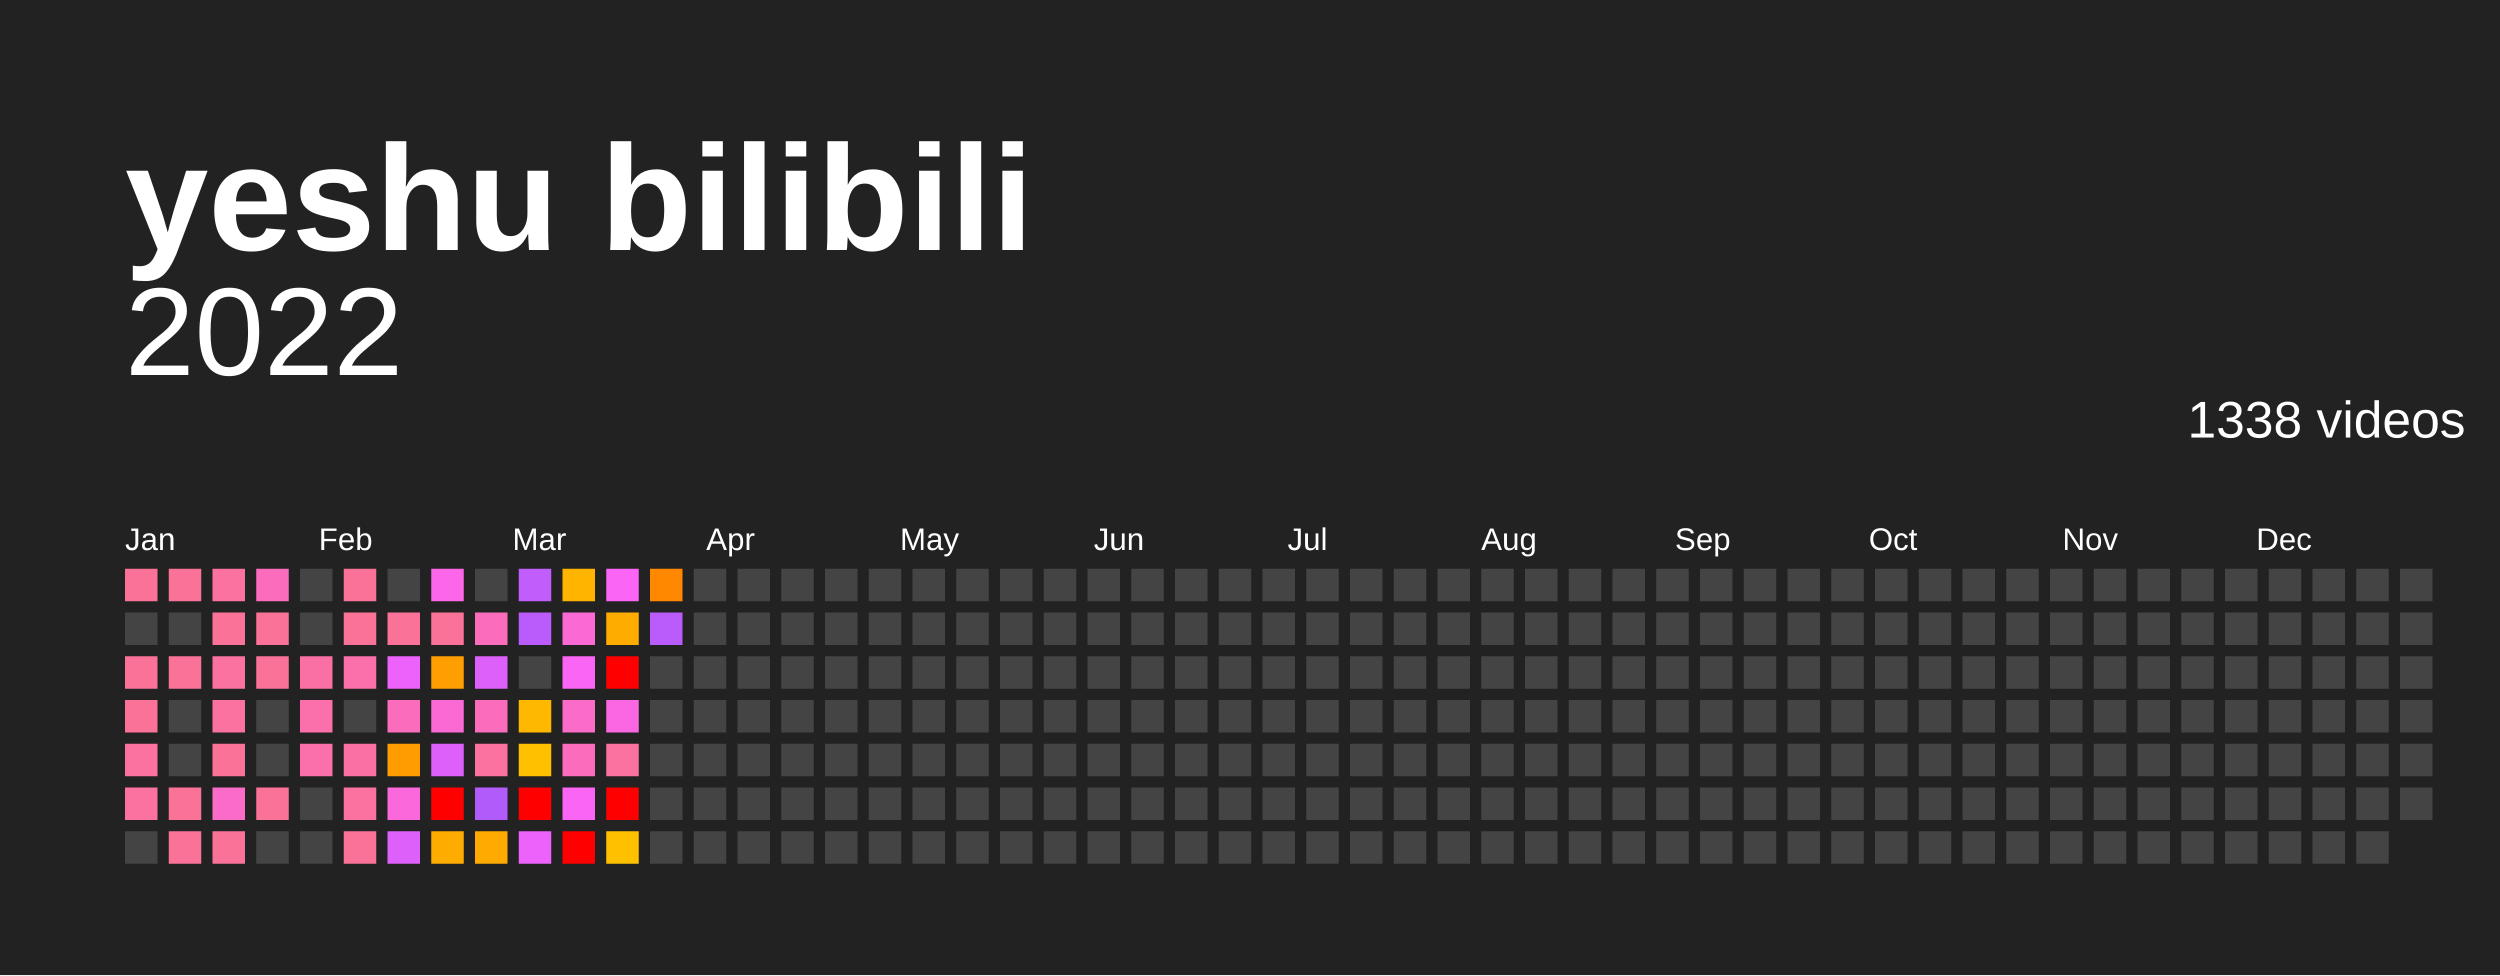
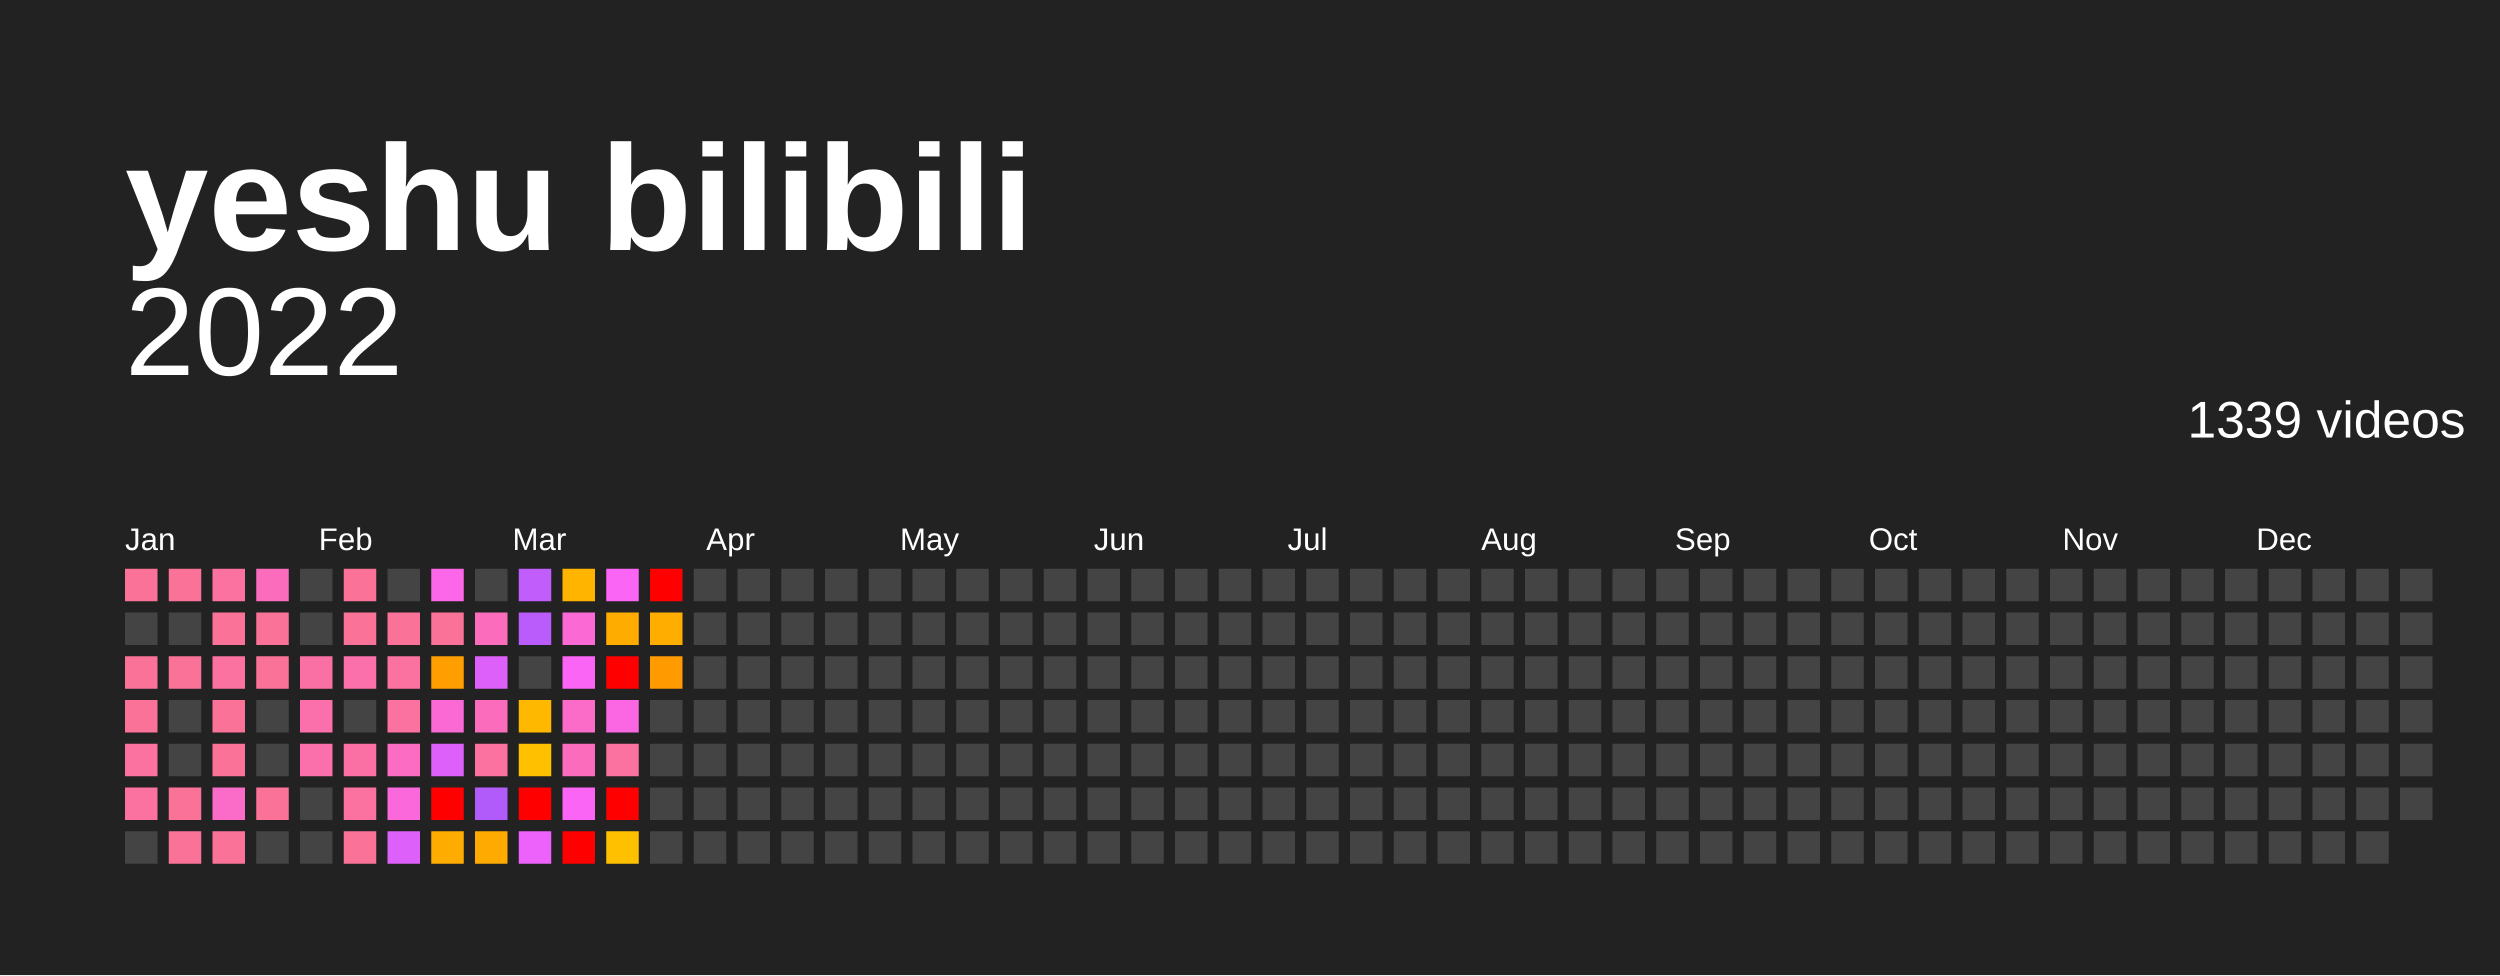
<svg xmlns="http://www.w3.org/2000/svg" baseProfile="full" height="78mm" version="1.1" viewBox="0,0,200,78" width="200mm">
  <defs />
  <rect fill="#222222" height="78" width="200" x="0" y="0" />
  <text fill="#FFFFFF" style="font-size:12px; font-family:Arial; font-weight:bold;" x="10" y="20">yeshu bilibili</text>
  <text alignment-baseline="hanging" fill="#FFFFFF" style="font-size:10.0px; font-family:Arial;" x="10" y="30">2022</text>
-   <text alignment-baseline="hanging" fill="#FFFFFF" style="font-size:4.125px; font-family:Arial;" x="175" y="35">1338 videos</text>
+   <text alignment-baseline="hanging" fill="#FFFFFF" style="font-size:4.125px; font-family:Arial;" x="175" y="35">1339 videos</text>
  <text fill="#FFFFFF" style="font-size:2.5px; font-family:Arial" x="10.0" y="44">Jan</text>
  <text fill="#FFFFFF" style="font-size:2.5px; font-family:Arial" x="25.5" y="44">Feb</text>
  <text fill="#FFFFFF" style="font-size:2.5px; font-family:Arial" x="41.0" y="44">Mar</text>
  <text fill="#FFFFFF" style="font-size:2.5px; font-family:Arial" x="56.5" y="44">Apr</text>
  <text fill="#FFFFFF" style="font-size:2.5px; font-family:Arial" x="72.0" y="44">May</text>
  <text fill="#FFFFFF" style="font-size:2.5px; font-family:Arial" x="87.5" y="44">Jun</text>
  <text fill="#FFFFFF" style="font-size:2.5px; font-family:Arial" x="103.0" y="44">Jul</text>
  <text fill="#FFFFFF" style="font-size:2.5px; font-family:Arial" x="118.5" y="44">Aug</text>
  <text fill="#FFFFFF" style="font-size:2.5px; font-family:Arial" x="134.0" y="44">Sep</text>
  <text fill="#FFFFFF" style="font-size:2.5px; font-family:Arial" x="149.5" y="44">Oct</text>
  <text fill="#FFFFFF" style="font-size:2.5px; font-family:Arial" x="165.0" y="44">Nov</text>
  <text fill="#FFFFFF" style="font-size:2.5px; font-family:Arial" x="180.5" y="44">Dec</text>
  <rect fill="#fb7299" height="2.6" width="2.6" x="10.0" y="45.5" />
  <rect fill="#444444" height="2.6" width="2.6" x="10.0" y="49.0" />
  <rect fill="#fb7299" height="2.6" width="2.6" x="10.0" y="52.5" />
  <rect fill="#fb7299" height="2.6" width="2.6" x="10.0" y="56.0" />
  <rect fill="#fb719f" height="2.6" width="2.6" x="10.0" y="59.5" />
  <rect fill="#fb719f" height="2.6" width="2.6" x="10.0" y="63.0" />
  <rect fill="#444444" height="2.6" width="2.6" x="10.0" y="66.5" />
  <rect fill="#fb7299" height="2.6" width="2.6" x="13.5" y="45.5" />
  <rect fill="#444444" height="2.6" width="2.6" x="13.5" y="49.0" />
  <rect fill="#fb7299" height="2.6" width="2.6" x="13.5" y="52.5" />
  <rect fill="#444444" height="2.6" width="2.6" x="13.5" y="56.0" />
  <rect fill="#444444" height="2.6" width="2.6" x="13.5" y="59.5" />
  <rect fill="#fb7299" height="2.6" width="2.6" x="13.5" y="63.0" />
  <rect fill="#fb7299" height="2.6" width="2.6" x="13.5" y="66.5" />
  <rect fill="#fb719f" height="2.6" width="2.6" x="17.0" y="45.5" />
  <rect fill="#fb7299" height="2.6" width="2.6" x="17.0" y="49.0" />
  <rect fill="#fb719f" height="2.6" width="2.6" x="17.0" y="52.5" />
-   <rect fill="#fb719f" height="2.6" width="2.6" x="17.0" y="56.0" />
+   <rect fill="#fb7299" height="2.6" width="2.6" x="17.0" y="56.0" />
  <rect fill="#fb7299" height="2.6" width="2.6" x="17.0" y="59.5" />
  <rect fill="#fb6bc8" height="2.6" width="2.6" x="17.0" y="63.0" />
  <rect fill="#fb7299" height="2.6" width="2.6" x="17.0" y="66.5" />
  <rect fill="#fb6dbc" height="2.6" width="2.6" x="20.5" y="45.5" />
  <rect fill="#fb7299" height="2.6" width="2.6" x="20.5" y="49.0" />
  <rect fill="#fb7299" height="2.6" width="2.6" x="20.5" y="52.5" />
  <rect fill="#444444" height="2.6" width="2.6" x="20.5" y="56.0" />
  <rect fill="#444444" height="2.6" width="2.6" x="20.5" y="59.5" />
  <rect fill="#fb7299" height="2.6" width="2.6" x="20.5" y="63.0" />
  <rect fill="#444444" height="2.6" width="2.6" x="20.5" y="66.5" />
  <rect fill="#444444" height="2.6" width="2.6" x="24.0" y="45.5" />
  <rect fill="#444444" height="2.6" width="2.6" x="24.0" y="49.0" />
  <rect fill="#fb70a4" height="2.6" width="2.6" x="24.0" y="52.5" />
  <rect fill="#fb6faa" height="2.6" width="2.6" x="24.0" y="56.0" />
  <rect fill="#fb6faa" height="2.6" width="2.6" x="24.0" y="59.5" />
  <rect fill="#444444" height="2.6" width="2.6" x="24.0" y="63.0" />
  <rect fill="#444444" height="2.6" width="2.6" x="24.0" y="66.5" />
  <rect fill="#fb7299" height="2.6" width="2.6" x="27.5" y="45.5" />
  <rect fill="#fb7299" height="2.6" width="2.6" x="27.5" y="49.0" />
  <rect fill="#fb6faa" height="2.6" width="2.6" x="27.5" y="52.5" />
  <rect fill="#444444" height="2.6" width="2.6" x="27.5" y="56.0" />
  <rect fill="#fb70a4" height="2.6" width="2.6" x="27.5" y="59.5" />
  <rect fill="#fb719f" height="2.6" width="2.6" x="27.5" y="63.0" />
  <rect fill="#fb7299" height="2.6" width="2.6" x="27.5" y="66.5" />
  <rect fill="#444444" height="2.6" width="2.6" x="31.0" y="45.5" />
  <rect fill="#fb7299" height="2.6" width="2.6" x="31.0" y="49.0" />
-   <rect fill="#ec62fb" height="2.6" width="2.6" x="31.0" y="52.5" />
-   <rect fill="#fb6dbc" height="2.6" width="2.6" x="31.0" y="56.0" />
-   <rect fill="#ff9c00" height="2.6" width="2.6" x="31.0" y="59.5" />
+   <rect fill="#fb719f" height="2.6" width="2.6" x="31.0" y="52.5" />
+   <rect fill="#fb719f" height="2.6" width="2.6" x="31.0" y="56.0" />
+   <rect fill="#fb6cc2" height="2.6" width="2.6" x="31.0" y="59.5" />
  <rect fill="#fb68db" height="2.6" width="2.6" x="31.0" y="63.0" />
  <rect fill="#de60fb" height="2.6" width="2.6" x="31.0" y="66.5" />
  <rect fill="#fb67e8" height="2.6" width="2.6" x="34.5" y="45.5" />
  <rect fill="#fb7299" height="2.6" width="2.6" x="34.5" y="49.0" />
  <rect fill="#ff9e00" height="2.6" width="2.6" x="34.5" y="52.5" />
  <rect fill="#fb69d5" height="2.6" width="2.6" x="34.5" y="56.0" />
  <rect fill="#de60fb" height="2.6" width="2.6" x="34.5" y="59.5" />
  <rect fill="red" height="2.6" width="2.6" x="34.5" y="63.0" />
  <rect fill="#ffac00" height="2.6" width="2.6" x="34.5" y="66.5" />
  <rect fill="#444444" height="2.6" width="2.6" x="38.0" y="45.5" />
  <rect fill="#fb6dbc" height="2.6" width="2.6" x="38.0" y="49.0" />
  <rect fill="#de60fb" height="2.6" width="2.6" x="38.0" y="52.5" />
  <rect fill="#fb6dbc" height="2.6" width="2.6" x="38.0" y="56.0" />
  <rect fill="#fb719f" height="2.6" width="2.6" x="38.0" y="59.5" />
  <rect fill="#b15bfb" height="2.6" width="2.6" x="38.0" y="63.0" />
  <rect fill="#ffaa00" height="2.6" width="2.6" x="38.0" y="66.5" />
  <rect fill="#c05dfb" height="2.6" width="2.6" x="41.5" y="45.5" />
  <rect fill="#b95cfb" height="2.6" width="2.6" x="41.5" y="49.0" />
  <rect fill="#444444" height="2.6" width="2.6" x="41.5" y="52.5" />
  <rect fill="#ffb800" height="2.6" width="2.6" x="41.5" y="56.0" />
  <rect fill="#ffc000" height="2.6" width="2.6" x="41.5" y="59.5" />
  <rect fill="red" height="2.6" width="2.6" x="41.5" y="63.0" />
  <rect fill="#ec62fb" height="2.6" width="2.6" x="41.5" y="66.5" />
  <rect fill="#ffb400" height="2.6" width="2.6" x="45.0" y="45.5" />
  <rect fill="#fb69d5" height="2.6" width="2.6" x="45.0" y="49.0" />
  <rect fill="#fb65f6" height="2.6" width="2.6" x="45.0" y="52.5" />
  <rect fill="#fb6bc8" height="2.6" width="2.6" x="45.0" y="56.0" />
  <rect fill="#fb6dbc" height="2.6" width="2.6" x="45.0" y="59.5" />
  <rect fill="#fb65f6" height="2.6" width="2.6" x="45.0" y="63.0" />
  <rect fill="red" height="2.6" width="2.6" x="45.0" y="66.5" />
  <rect fill="#fb65f6" height="2.6" width="2.6" x="48.5" y="45.5" />
  <rect fill="#ffac00" height="2.6" width="2.6" x="48.5" y="49.0" />
  <rect fill="red" height="2.6" width="2.6" x="48.5" y="52.5" />
  <rect fill="#fb67e2" height="2.6" width="2.6" x="48.5" y="56.0" />
  <rect fill="#fb719f" height="2.6" width="2.6" x="48.5" y="59.5" />
  <rect fill="red" height="2.6" width="2.6" x="48.5" y="63.0" />
  <rect fill="#ffc000" height="2.6" width="2.6" x="48.5" y="66.5" />
-   <rect fill="#ff8800" height="2.6" width="2.6" x="52.0" y="45.5" />
-   <rect fill="#b95cfb" height="2.6" width="2.6" x="52.0" y="49.0" />
-   <rect fill="#444444" height="2.6" width="2.6" x="52.0" y="52.5" />
+   <rect fill="red" height="2.6" width="2.6" x="52.0" y="45.5" />
+   <rect fill="#ffae00" height="2.6" width="2.6" x="52.0" y="49.0" />
+   <rect fill="#ff9a00" height="2.6" width="2.6" x="52.0" y="52.5" />
  <rect fill="#444444" height="2.6" width="2.6" x="52.0" y="56.0" />
  <rect fill="#444444" height="2.6" width="2.6" x="52.0" y="59.5" />
  <rect fill="#444444" height="2.6" width="2.6" x="52.0" y="63.0" />
  <rect fill="#444444" height="2.6" width="2.6" x="52.0" y="66.5" />
  <rect fill="#444444" height="2.6" width="2.6" x="55.5" y="45.5" />
  <rect fill="#444444" height="2.6" width="2.6" x="55.5" y="49.0" />
  <rect fill="#444444" height="2.6" width="2.6" x="55.5" y="52.5" />
  <rect fill="#444444" height="2.6" width="2.6" x="55.5" y="56.0" />
  <rect fill="#444444" height="2.6" width="2.6" x="55.5" y="59.5" />
  <rect fill="#444444" height="2.6" width="2.6" x="55.5" y="63.0" />
  <rect fill="#444444" height="2.6" width="2.6" x="55.5" y="66.5" />
  <rect fill="#444444" height="2.6" width="2.6" x="59.0" y="45.5" />
  <rect fill="#444444" height="2.6" width="2.6" x="59.0" y="49.0" />
  <rect fill="#444444" height="2.6" width="2.6" x="59.0" y="52.5" />
  <rect fill="#444444" height="2.6" width="2.6" x="59.0" y="56.0" />
  <rect fill="#444444" height="2.6" width="2.6" x="59.0" y="59.5" />
  <rect fill="#444444" height="2.6" width="2.6" x="59.0" y="63.0" />
  <rect fill="#444444" height="2.6" width="2.6" x="59.0" y="66.5" />
  <rect fill="#444444" height="2.6" width="2.6" x="62.5" y="45.5" />
  <rect fill="#444444" height="2.6" width="2.6" x="62.5" y="49.0" />
  <rect fill="#444444" height="2.6" width="2.6" x="62.5" y="52.5" />
  <rect fill="#444444" height="2.6" width="2.6" x="62.5" y="56.0" />
  <rect fill="#444444" height="2.6" width="2.6" x="62.5" y="59.5" />
  <rect fill="#444444" height="2.6" width="2.6" x="62.5" y="63.0" />
  <rect fill="#444444" height="2.6" width="2.6" x="62.5" y="66.5" />
  <rect fill="#444444" height="2.6" width="2.6" x="66.0" y="45.5" />
  <rect fill="#444444" height="2.6" width="2.6" x="66.0" y="49.0" />
  <rect fill="#444444" height="2.6" width="2.6" x="66.0" y="52.5" />
  <rect fill="#444444" height="2.6" width="2.6" x="66.0" y="56.0" />
  <rect fill="#444444" height="2.6" width="2.6" x="66.0" y="59.5" />
  <rect fill="#444444" height="2.6" width="2.6" x="66.0" y="63.0" />
  <rect fill="#444444" height="2.6" width="2.6" x="66.0" y="66.5" />
  <rect fill="#444444" height="2.6" width="2.6" x="69.5" y="45.5" />
  <rect fill="#444444" height="2.6" width="2.6" x="69.5" y="49.0" />
  <rect fill="#444444" height="2.6" width="2.6" x="69.5" y="52.5" />
  <rect fill="#444444" height="2.6" width="2.6" x="69.5" y="56.0" />
  <rect fill="#444444" height="2.6" width="2.6" x="69.5" y="59.5" />
  <rect fill="#444444" height="2.6" width="2.6" x="69.5" y="63.0" />
  <rect fill="#444444" height="2.6" width="2.6" x="69.5" y="66.5" />
  <rect fill="#444444" height="2.6" width="2.6" x="73.0" y="45.5" />
  <rect fill="#444444" height="2.6" width="2.6" x="73.0" y="49.0" />
  <rect fill="#444444" height="2.6" width="2.6" x="73.0" y="52.5" />
  <rect fill="#444444" height="2.6" width="2.6" x="73.0" y="56.0" />
  <rect fill="#444444" height="2.6" width="2.6" x="73.0" y="59.5" />
  <rect fill="#444444" height="2.6" width="2.6" x="73.0" y="63.0" />
  <rect fill="#444444" height="2.6" width="2.6" x="73.0" y="66.5" />
  <rect fill="#444444" height="2.6" width="2.6" x="76.5" y="45.5" />
  <rect fill="#444444" height="2.6" width="2.6" x="76.5" y="49.0" />
  <rect fill="#444444" height="2.6" width="2.6" x="76.5" y="52.5" />
  <rect fill="#444444" height="2.6" width="2.6" x="76.5" y="56.0" />
  <rect fill="#444444" height="2.6" width="2.6" x="76.5" y="59.5" />
  <rect fill="#444444" height="2.6" width="2.6" x="76.5" y="63.0" />
  <rect fill="#444444" height="2.6" width="2.6" x="76.5" y="66.5" />
  <rect fill="#444444" height="2.6" width="2.6" x="80.0" y="45.5" />
  <rect fill="#444444" height="2.6" width="2.6" x="80.0" y="49.0" />
  <rect fill="#444444" height="2.6" width="2.6" x="80.0" y="52.5" />
  <rect fill="#444444" height="2.6" width="2.6" x="80.0" y="56.0" />
  <rect fill="#444444" height="2.6" width="2.6" x="80.0" y="59.5" />
  <rect fill="#444444" height="2.6" width="2.6" x="80.0" y="63.0" />
  <rect fill="#444444" height="2.6" width="2.6" x="80.0" y="66.5" />
  <rect fill="#444444" height="2.6" width="2.6" x="83.5" y="45.5" />
  <rect fill="#444444" height="2.6" width="2.6" x="83.5" y="49.0" />
  <rect fill="#444444" height="2.6" width="2.6" x="83.5" y="52.5" />
  <rect fill="#444444" height="2.6" width="2.6" x="83.5" y="56.0" />
  <rect fill="#444444" height="2.6" width="2.6" x="83.5" y="59.5" />
  <rect fill="#444444" height="2.6" width="2.6" x="83.5" y="63.0" />
  <rect fill="#444444" height="2.6" width="2.6" x="83.5" y="66.5" />
  <rect fill="#444444" height="2.6" width="2.6" x="87.0" y="45.5" />
  <rect fill="#444444" height="2.6" width="2.6" x="87.0" y="49.0" />
  <rect fill="#444444" height="2.6" width="2.6" x="87.0" y="52.5" />
  <rect fill="#444444" height="2.6" width="2.6" x="87.0" y="56.0" />
  <rect fill="#444444" height="2.6" width="2.6" x="87.0" y="59.5" />
  <rect fill="#444444" height="2.6" width="2.6" x="87.0" y="63.0" />
  <rect fill="#444444" height="2.6" width="2.6" x="87.0" y="66.5" />
  <rect fill="#444444" height="2.6" width="2.6" x="90.5" y="45.5" />
  <rect fill="#444444" height="2.6" width="2.6" x="90.5" y="49.0" />
  <rect fill="#444444" height="2.6" width="2.6" x="90.5" y="52.5" />
  <rect fill="#444444" height="2.6" width="2.6" x="90.5" y="56.0" />
  <rect fill="#444444" height="2.6" width="2.6" x="90.5" y="59.5" />
  <rect fill="#444444" height="2.6" width="2.6" x="90.5" y="63.0" />
  <rect fill="#444444" height="2.6" width="2.6" x="90.5" y="66.5" />
  <rect fill="#444444" height="2.6" width="2.6" x="94.0" y="45.5" />
  <rect fill="#444444" height="2.6" width="2.6" x="94.0" y="49.0" />
  <rect fill="#444444" height="2.6" width="2.6" x="94.0" y="52.5" />
  <rect fill="#444444" height="2.6" width="2.6" x="94.0" y="56.0" />
  <rect fill="#444444" height="2.6" width="2.6" x="94.0" y="59.5" />
  <rect fill="#444444" height="2.6" width="2.6" x="94.0" y="63.0" />
  <rect fill="#444444" height="2.6" width="2.6" x="94.0" y="66.5" />
  <rect fill="#444444" height="2.6" width="2.6" x="97.5" y="45.5" />
  <rect fill="#444444" height="2.6" width="2.6" x="97.5" y="49.0" />
  <rect fill="#444444" height="2.6" width="2.6" x="97.5" y="52.5" />
  <rect fill="#444444" height="2.6" width="2.6" x="97.5" y="56.0" />
  <rect fill="#444444" height="2.6" width="2.6" x="97.5" y="59.5" />
  <rect fill="#444444" height="2.6" width="2.6" x="97.5" y="63.0" />
  <rect fill="#444444" height="2.6" width="2.6" x="97.5" y="66.5" />
  <rect fill="#444444" height="2.6" width="2.6" x="101.0" y="45.5" />
  <rect fill="#444444" height="2.6" width="2.6" x="101.0" y="49.0" />
  <rect fill="#444444" height="2.6" width="2.6" x="101.0" y="52.5" />
  <rect fill="#444444" height="2.6" width="2.6" x="101.0" y="56.0" />
  <rect fill="#444444" height="2.6" width="2.6" x="101.0" y="59.5" />
  <rect fill="#444444" height="2.6" width="2.6" x="101.0" y="63.0" />
  <rect fill="#444444" height="2.6" width="2.6" x="101.0" y="66.5" />
  <rect fill="#444444" height="2.6" width="2.6" x="104.5" y="45.5" />
  <rect fill="#444444" height="2.6" width="2.6" x="104.5" y="49.0" />
  <rect fill="#444444" height="2.6" width="2.6" x="104.5" y="52.5" />
  <rect fill="#444444" height="2.6" width="2.6" x="104.5" y="56.0" />
  <rect fill="#444444" height="2.6" width="2.6" x="104.5" y="59.5" />
  <rect fill="#444444" height="2.6" width="2.6" x="104.5" y="63.0" />
  <rect fill="#444444" height="2.6" width="2.6" x="104.5" y="66.5" />
  <rect fill="#444444" height="2.6" width="2.6" x="108.0" y="45.5" />
  <rect fill="#444444" height="2.6" width="2.6" x="108.0" y="49.0" />
  <rect fill="#444444" height="2.6" width="2.6" x="108.0" y="52.5" />
  <rect fill="#444444" height="2.6" width="2.6" x="108.0" y="56.0" />
  <rect fill="#444444" height="2.6" width="2.6" x="108.0" y="59.5" />
  <rect fill="#444444" height="2.6" width="2.6" x="108.0" y="63.0" />
  <rect fill="#444444" height="2.6" width="2.6" x="108.0" y="66.5" />
  <rect fill="#444444" height="2.6" width="2.6" x="111.5" y="45.5" />
  <rect fill="#444444" height="2.6" width="2.6" x="111.5" y="49.0" />
  <rect fill="#444444" height="2.6" width="2.6" x="111.5" y="52.5" />
  <rect fill="#444444" height="2.6" width="2.6" x="111.5" y="56.0" />
  <rect fill="#444444" height="2.6" width="2.6" x="111.5" y="59.5" />
  <rect fill="#444444" height="2.6" width="2.6" x="111.5" y="63.0" />
  <rect fill="#444444" height="2.6" width="2.6" x="111.5" y="66.5" />
  <rect fill="#444444" height="2.6" width="2.6" x="115.0" y="45.5" />
  <rect fill="#444444" height="2.6" width="2.6" x="115.0" y="49.0" />
  <rect fill="#444444" height="2.6" width="2.6" x="115.0" y="52.5" />
  <rect fill="#444444" height="2.6" width="2.6" x="115.0" y="56.0" />
  <rect fill="#444444" height="2.6" width="2.6" x="115.0" y="59.5" />
  <rect fill="#444444" height="2.6" width="2.6" x="115.0" y="63.0" />
  <rect fill="#444444" height="2.6" width="2.6" x="115.0" y="66.5" />
  <rect fill="#444444" height="2.6" width="2.6" x="118.5" y="45.5" />
  <rect fill="#444444" height="2.6" width="2.6" x="118.5" y="49.0" />
  <rect fill="#444444" height="2.6" width="2.6" x="118.5" y="52.5" />
  <rect fill="#444444" height="2.6" width="2.6" x="118.5" y="56.0" />
  <rect fill="#444444" height="2.6" width="2.6" x="118.5" y="59.5" />
  <rect fill="#444444" height="2.6" width="2.6" x="118.5" y="63.0" />
  <rect fill="#444444" height="2.6" width="2.6" x="118.5" y="66.5" />
  <rect fill="#444444" height="2.6" width="2.6" x="122.0" y="45.5" />
  <rect fill="#444444" height="2.6" width="2.6" x="122.0" y="49.0" />
  <rect fill="#444444" height="2.6" width="2.6" x="122.0" y="52.5" />
  <rect fill="#444444" height="2.6" width="2.6" x="122.0" y="56.0" />
  <rect fill="#444444" height="2.6" width="2.6" x="122.0" y="59.5" />
  <rect fill="#444444" height="2.6" width="2.6" x="122.0" y="63.0" />
  <rect fill="#444444" height="2.6" width="2.6" x="122.0" y="66.5" />
  <rect fill="#444444" height="2.6" width="2.6" x="125.5" y="45.5" />
  <rect fill="#444444" height="2.6" width="2.6" x="125.5" y="49.0" />
  <rect fill="#444444" height="2.6" width="2.6" x="125.5" y="52.5" />
  <rect fill="#444444" height="2.6" width="2.6" x="125.5" y="56.0" />
  <rect fill="#444444" height="2.6" width="2.6" x="125.5" y="59.5" />
  <rect fill="#444444" height="2.6" width="2.6" x="125.5" y="63.0" />
  <rect fill="#444444" height="2.6" width="2.6" x="125.5" y="66.5" />
  <rect fill="#444444" height="2.6" width="2.6" x="129.0" y="45.5" />
  <rect fill="#444444" height="2.6" width="2.6" x="129.0" y="49.0" />
  <rect fill="#444444" height="2.6" width="2.6" x="129.0" y="52.5" />
  <rect fill="#444444" height="2.6" width="2.6" x="129.0" y="56.0" />
  <rect fill="#444444" height="2.6" width="2.6" x="129.0" y="59.5" />
  <rect fill="#444444" height="2.6" width="2.6" x="129.0" y="63.0" />
  <rect fill="#444444" height="2.6" width="2.6" x="129.0" y="66.5" />
  <rect fill="#444444" height="2.6" width="2.6" x="132.5" y="45.5" />
  <rect fill="#444444" height="2.6" width="2.6" x="132.5" y="49.0" />
  <rect fill="#444444" height="2.6" width="2.6" x="132.5" y="52.5" />
  <rect fill="#444444" height="2.6" width="2.6" x="132.5" y="56.0" />
  <rect fill="#444444" height="2.6" width="2.6" x="132.5" y="59.5" />
  <rect fill="#444444" height="2.6" width="2.6" x="132.5" y="63.0" />
  <rect fill="#444444" height="2.6" width="2.6" x="132.5" y="66.5" />
  <rect fill="#444444" height="2.6" width="2.6" x="136.0" y="45.5" />
  <rect fill="#444444" height="2.6" width="2.6" x="136.0" y="49.0" />
  <rect fill="#444444" height="2.6" width="2.6" x="136.0" y="52.5" />
  <rect fill="#444444" height="2.6" width="2.6" x="136.0" y="56.0" />
  <rect fill="#444444" height="2.6" width="2.6" x="136.0" y="59.5" />
  <rect fill="#444444" height="2.6" width="2.6" x="136.0" y="63.0" />
  <rect fill="#444444" height="2.6" width="2.6" x="136.0" y="66.5" />
  <rect fill="#444444" height="2.6" width="2.6" x="139.5" y="45.5" />
  <rect fill="#444444" height="2.6" width="2.6" x="139.5" y="49.0" />
  <rect fill="#444444" height="2.6" width="2.6" x="139.5" y="52.5" />
  <rect fill="#444444" height="2.6" width="2.6" x="139.5" y="56.0" />
  <rect fill="#444444" height="2.6" width="2.6" x="139.5" y="59.5" />
  <rect fill="#444444" height="2.6" width="2.6" x="139.5" y="63.0" />
  <rect fill="#444444" height="2.6" width="2.6" x="139.5" y="66.5" />
  <rect fill="#444444" height="2.6" width="2.6" x="143.0" y="45.5" />
  <rect fill="#444444" height="2.6" width="2.6" x="143.0" y="49.0" />
  <rect fill="#444444" height="2.6" width="2.6" x="143.0" y="52.5" />
  <rect fill="#444444" height="2.6" width="2.6" x="143.0" y="56.0" />
  <rect fill="#444444" height="2.6" width="2.6" x="143.0" y="59.5" />
  <rect fill="#444444" height="2.6" width="2.6" x="143.0" y="63.0" />
  <rect fill="#444444" height="2.6" width="2.6" x="143.0" y="66.5" />
  <rect fill="#444444" height="2.6" width="2.6" x="146.5" y="45.5" />
  <rect fill="#444444" height="2.6" width="2.6" x="146.5" y="49.0" />
  <rect fill="#444444" height="2.6" width="2.6" x="146.5" y="52.5" />
  <rect fill="#444444" height="2.6" width="2.6" x="146.5" y="56.0" />
  <rect fill="#444444" height="2.6" width="2.6" x="146.5" y="59.5" />
  <rect fill="#444444" height="2.6" width="2.6" x="146.5" y="63.0" />
  <rect fill="#444444" height="2.6" width="2.6" x="146.5" y="66.5" />
  <rect fill="#444444" height="2.6" width="2.6" x="150.0" y="45.5" />
  <rect fill="#444444" height="2.6" width="2.6" x="150.0" y="49.0" />
  <rect fill="#444444" height="2.6" width="2.6" x="150.0" y="52.5" />
  <rect fill="#444444" height="2.6" width="2.6" x="150.0" y="56.0" />
  <rect fill="#444444" height="2.6" width="2.6" x="150.0" y="59.5" />
  <rect fill="#444444" height="2.6" width="2.6" x="150.0" y="63.0" />
  <rect fill="#444444" height="2.6" width="2.6" x="150.0" y="66.5" />
  <rect fill="#444444" height="2.6" width="2.6" x="153.5" y="45.5" />
  <rect fill="#444444" height="2.6" width="2.6" x="153.5" y="49.0" />
  <rect fill="#444444" height="2.6" width="2.6" x="153.5" y="52.5" />
  <rect fill="#444444" height="2.6" width="2.6" x="153.5" y="56.0" />
  <rect fill="#444444" height="2.6" width="2.6" x="153.5" y="59.5" />
  <rect fill="#444444" height="2.6" width="2.6" x="153.5" y="63.0" />
  <rect fill="#444444" height="2.6" width="2.6" x="153.5" y="66.5" />
  <rect fill="#444444" height="2.6" width="2.6" x="157.0" y="45.5" />
  <rect fill="#444444" height="2.6" width="2.6" x="157.0" y="49.0" />
  <rect fill="#444444" height="2.6" width="2.6" x="157.0" y="52.5" />
  <rect fill="#444444" height="2.6" width="2.6" x="157.0" y="56.0" />
  <rect fill="#444444" height="2.6" width="2.6" x="157.0" y="59.5" />
  <rect fill="#444444" height="2.6" width="2.6" x="157.0" y="63.0" />
  <rect fill="#444444" height="2.6" width="2.6" x="157.0" y="66.5" />
  <rect fill="#444444" height="2.6" width="2.6" x="160.5" y="45.5" />
  <rect fill="#444444" height="2.6" width="2.6" x="160.5" y="49.0" />
  <rect fill="#444444" height="2.6" width="2.6" x="160.5" y="52.5" />
  <rect fill="#444444" height="2.6" width="2.6" x="160.5" y="56.0" />
  <rect fill="#444444" height="2.6" width="2.6" x="160.5" y="59.5" />
  <rect fill="#444444" height="2.6" width="2.6" x="160.5" y="63.0" />
  <rect fill="#444444" height="2.6" width="2.6" x="160.5" y="66.5" />
  <rect fill="#444444" height="2.6" width="2.6" x="164.0" y="45.5" />
  <rect fill="#444444" height="2.6" width="2.6" x="164.0" y="49.0" />
  <rect fill="#444444" height="2.6" width="2.6" x="164.0" y="52.5" />
  <rect fill="#444444" height="2.6" width="2.6" x="164.0" y="56.0" />
  <rect fill="#444444" height="2.6" width="2.6" x="164.0" y="59.5" />
  <rect fill="#444444" height="2.6" width="2.6" x="164.0" y="63.0" />
  <rect fill="#444444" height="2.6" width="2.6" x="164.0" y="66.5" />
  <rect fill="#444444" height="2.6" width="2.6" x="167.5" y="45.5" />
  <rect fill="#444444" height="2.6" width="2.6" x="167.5" y="49.0" />
  <rect fill="#444444" height="2.6" width="2.6" x="167.5" y="52.5" />
  <rect fill="#444444" height="2.6" width="2.6" x="167.5" y="56.0" />
  <rect fill="#444444" height="2.6" width="2.6" x="167.5" y="59.5" />
  <rect fill="#444444" height="2.6" width="2.6" x="167.5" y="63.0" />
  <rect fill="#444444" height="2.6" width="2.6" x="167.5" y="66.5" />
  <rect fill="#444444" height="2.6" width="2.6" x="171.0" y="45.5" />
  <rect fill="#444444" height="2.6" width="2.6" x="171.0" y="49.0" />
  <rect fill="#444444" height="2.6" width="2.6" x="171.0" y="52.5" />
  <rect fill="#444444" height="2.6" width="2.6" x="171.0" y="56.0" />
  <rect fill="#444444" height="2.6" width="2.6" x="171.0" y="59.5" />
  <rect fill="#444444" height="2.6" width="2.6" x="171.0" y="63.0" />
  <rect fill="#444444" height="2.6" width="2.6" x="171.0" y="66.5" />
  <rect fill="#444444" height="2.6" width="2.6" x="174.5" y="45.5" />
  <rect fill="#444444" height="2.6" width="2.6" x="174.5" y="49.0" />
  <rect fill="#444444" height="2.6" width="2.6" x="174.5" y="52.5" />
  <rect fill="#444444" height="2.6" width="2.6" x="174.5" y="56.0" />
  <rect fill="#444444" height="2.6" width="2.6" x="174.5" y="59.5" />
  <rect fill="#444444" height="2.6" width="2.6" x="174.5" y="63.0" />
  <rect fill="#444444" height="2.6" width="2.6" x="174.5" y="66.5" />
  <rect fill="#444444" height="2.6" width="2.6" x="178.0" y="45.5" />
  <rect fill="#444444" height="2.6" width="2.6" x="178.0" y="49.0" />
  <rect fill="#444444" height="2.6" width="2.6" x="178.0" y="52.5" />
  <rect fill="#444444" height="2.6" width="2.6" x="178.0" y="56.0" />
  <rect fill="#444444" height="2.6" width="2.6" x="178.0" y="59.5" />
  <rect fill="#444444" height="2.6" width="2.6" x="178.0" y="63.0" />
  <rect fill="#444444" height="2.6" width="2.6" x="178.0" y="66.5" />
  <rect fill="#444444" height="2.6" width="2.6" x="181.5" y="45.5" />
  <rect fill="#444444" height="2.6" width="2.6" x="181.5" y="49.0" />
  <rect fill="#444444" height="2.6" width="2.6" x="181.5" y="52.5" />
  <rect fill="#444444" height="2.6" width="2.6" x="181.5" y="56.0" />
  <rect fill="#444444" height="2.6" width="2.6" x="181.5" y="59.5" />
  <rect fill="#444444" height="2.6" width="2.6" x="181.5" y="63.0" />
  <rect fill="#444444" height="2.6" width="2.6" x="181.5" y="66.5" />
  <rect fill="#444444" height="2.6" width="2.6" x="185.0" y="45.5" />
  <rect fill="#444444" height="2.6" width="2.6" x="185.0" y="49.0" />
  <rect fill="#444444" height="2.6" width="2.6" x="185.0" y="52.5" />
  <rect fill="#444444" height="2.6" width="2.6" x="185.0" y="56.0" />
  <rect fill="#444444" height="2.6" width="2.6" x="185.0" y="59.5" />
  <rect fill="#444444" height="2.6" width="2.6" x="185.0" y="63.0" />
  <rect fill="#444444" height="2.6" width="2.6" x="185.0" y="66.5" />
  <rect fill="#444444" height="2.6" width="2.6" x="188.5" y="45.5" />
  <rect fill="#444444" height="2.6" width="2.6" x="188.5" y="49.0" />
  <rect fill="#444444" height="2.6" width="2.6" x="188.5" y="52.5" />
  <rect fill="#444444" height="2.6" width="2.6" x="188.5" y="56.0" />
  <rect fill="#444444" height="2.6" width="2.6" x="188.5" y="59.5" />
  <rect fill="#444444" height="2.6" width="2.6" x="188.5" y="63.0" />
  <rect fill="#444444" height="2.6" width="2.6" x="188.5" y="66.5" />
  <rect fill="#444444" height="2.6" width="2.6" x="192.0" y="45.5" />
  <rect fill="#444444" height="2.6" width="2.6" x="192.0" y="49.0" />
  <rect fill="#444444" height="2.6" width="2.6" x="192.0" y="52.5" />
  <rect fill="#444444" height="2.6" width="2.6" x="192.0" y="56.0" />
  <rect fill="#444444" height="2.6" width="2.6" x="192.0" y="59.5" />
  <rect fill="#444444" height="2.6" width="2.6" x="192.0" y="63.0" />
</svg>
